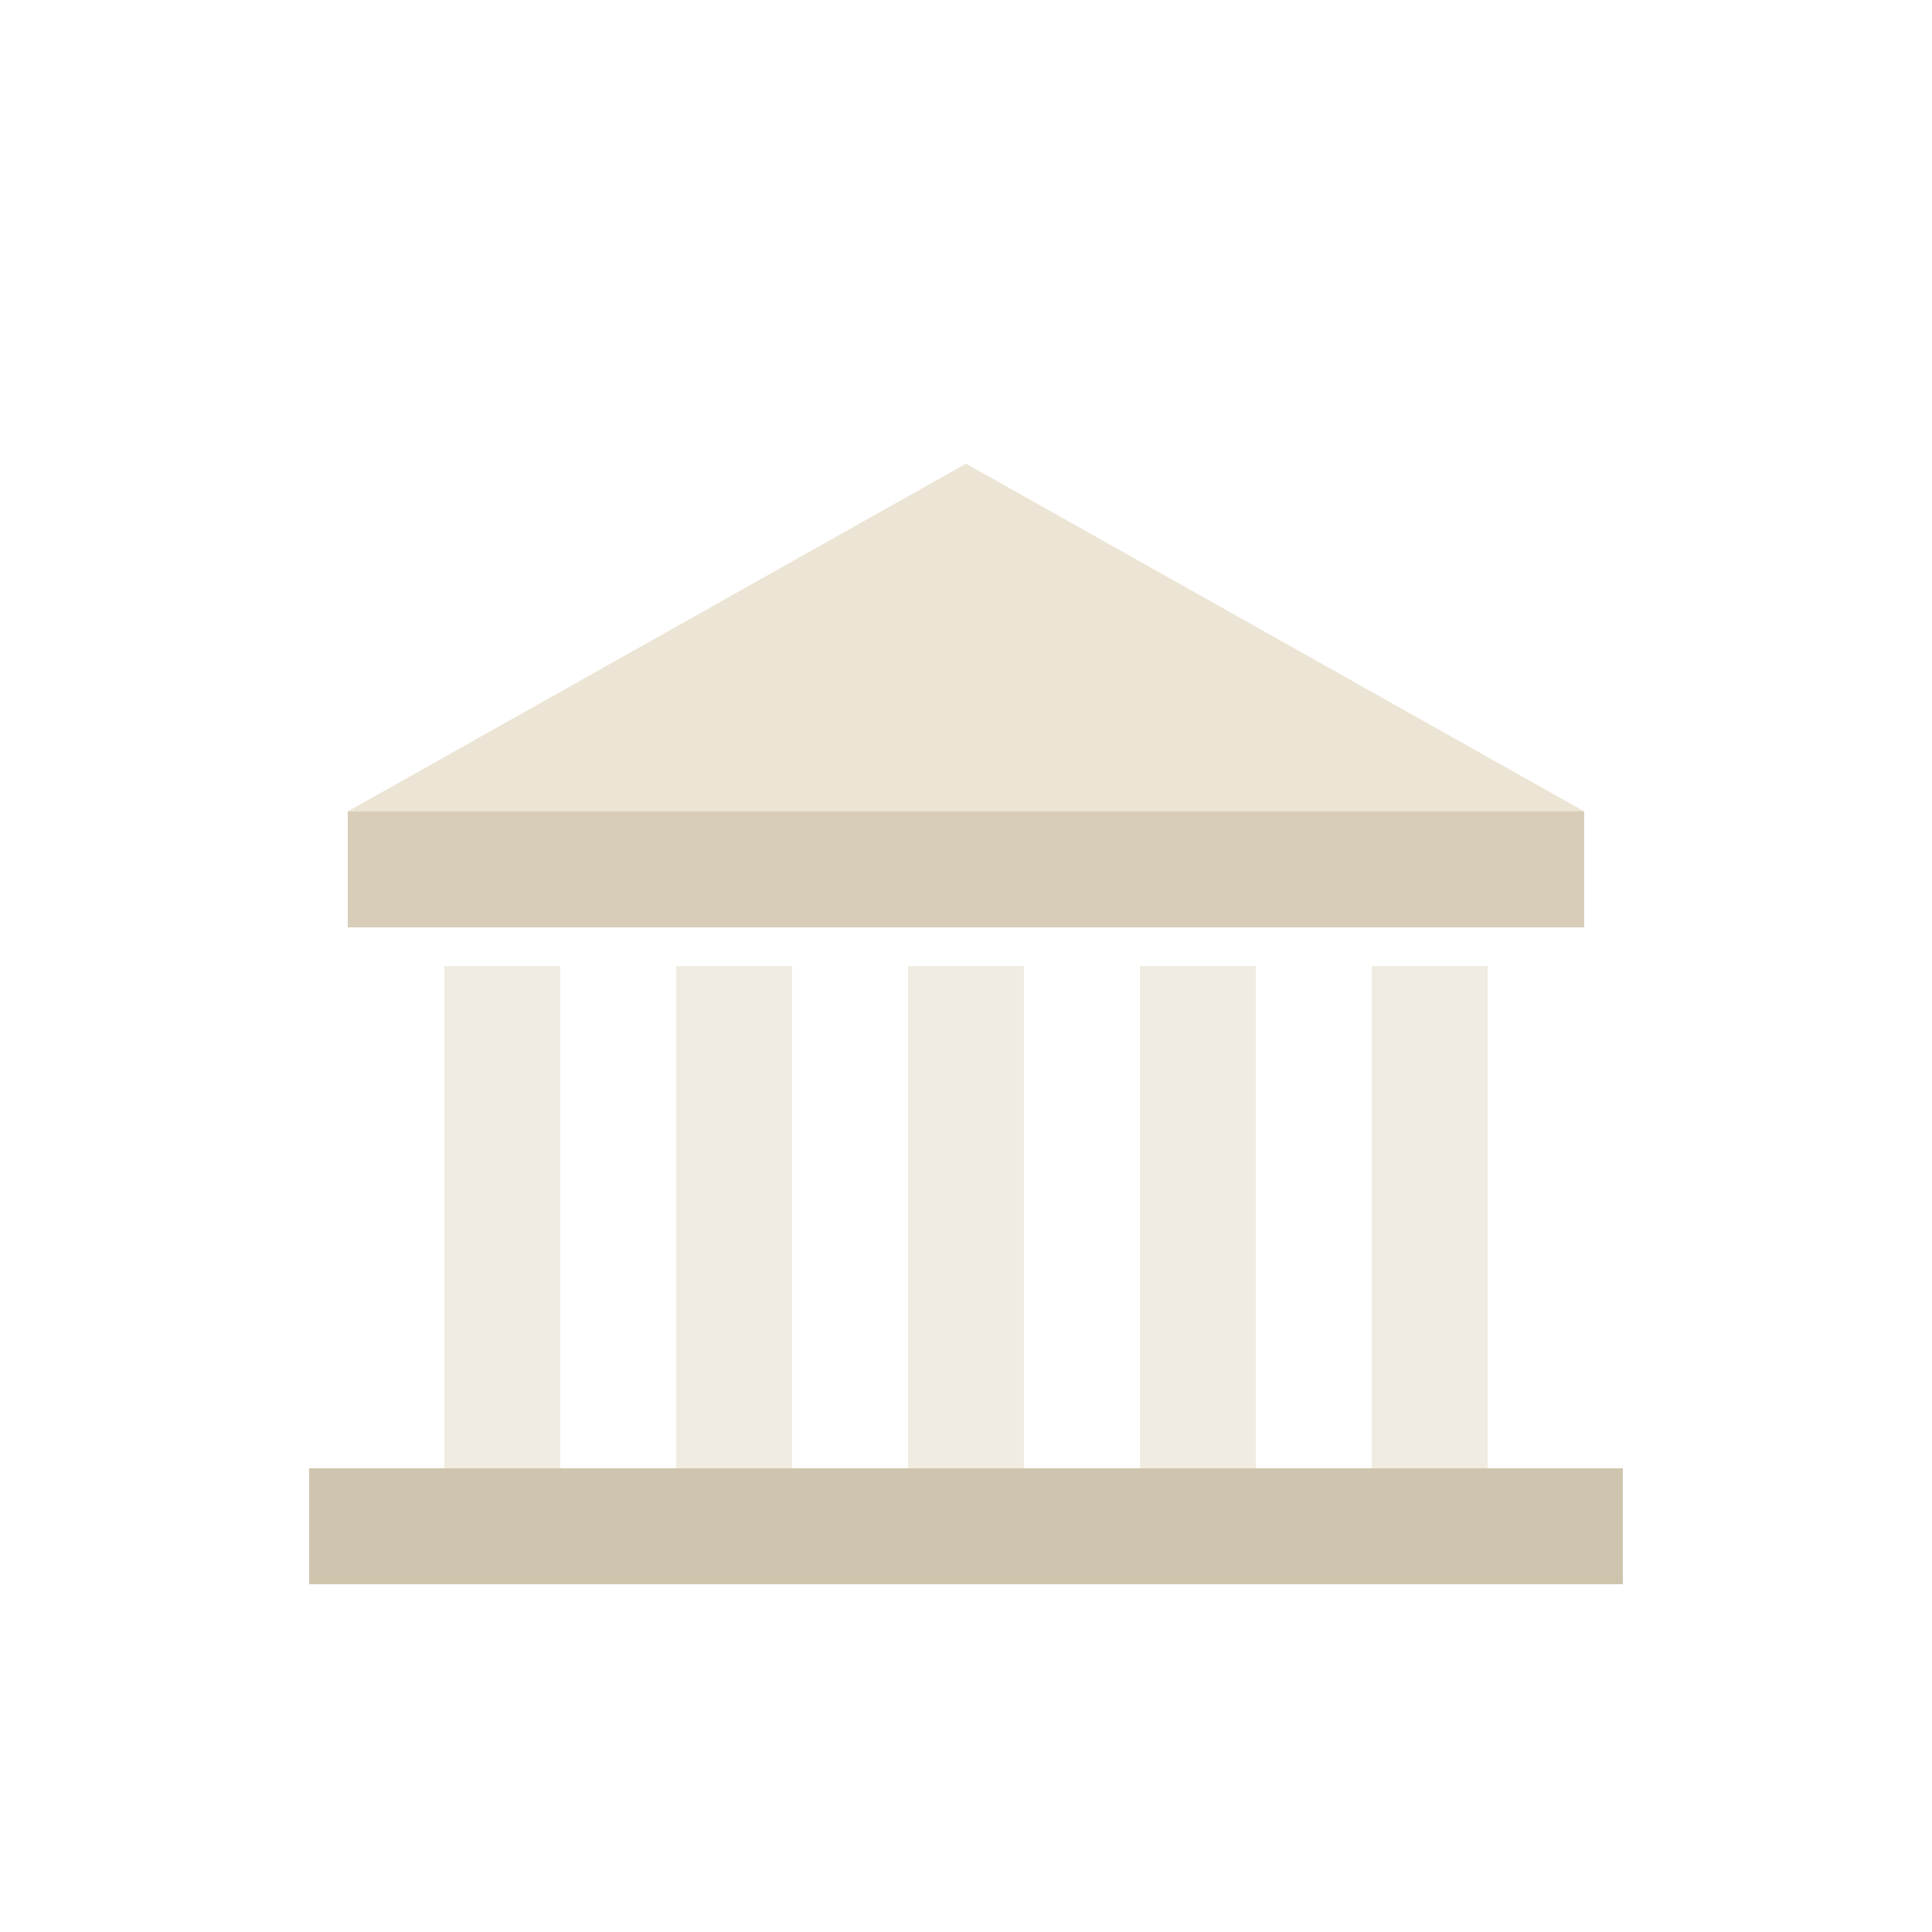
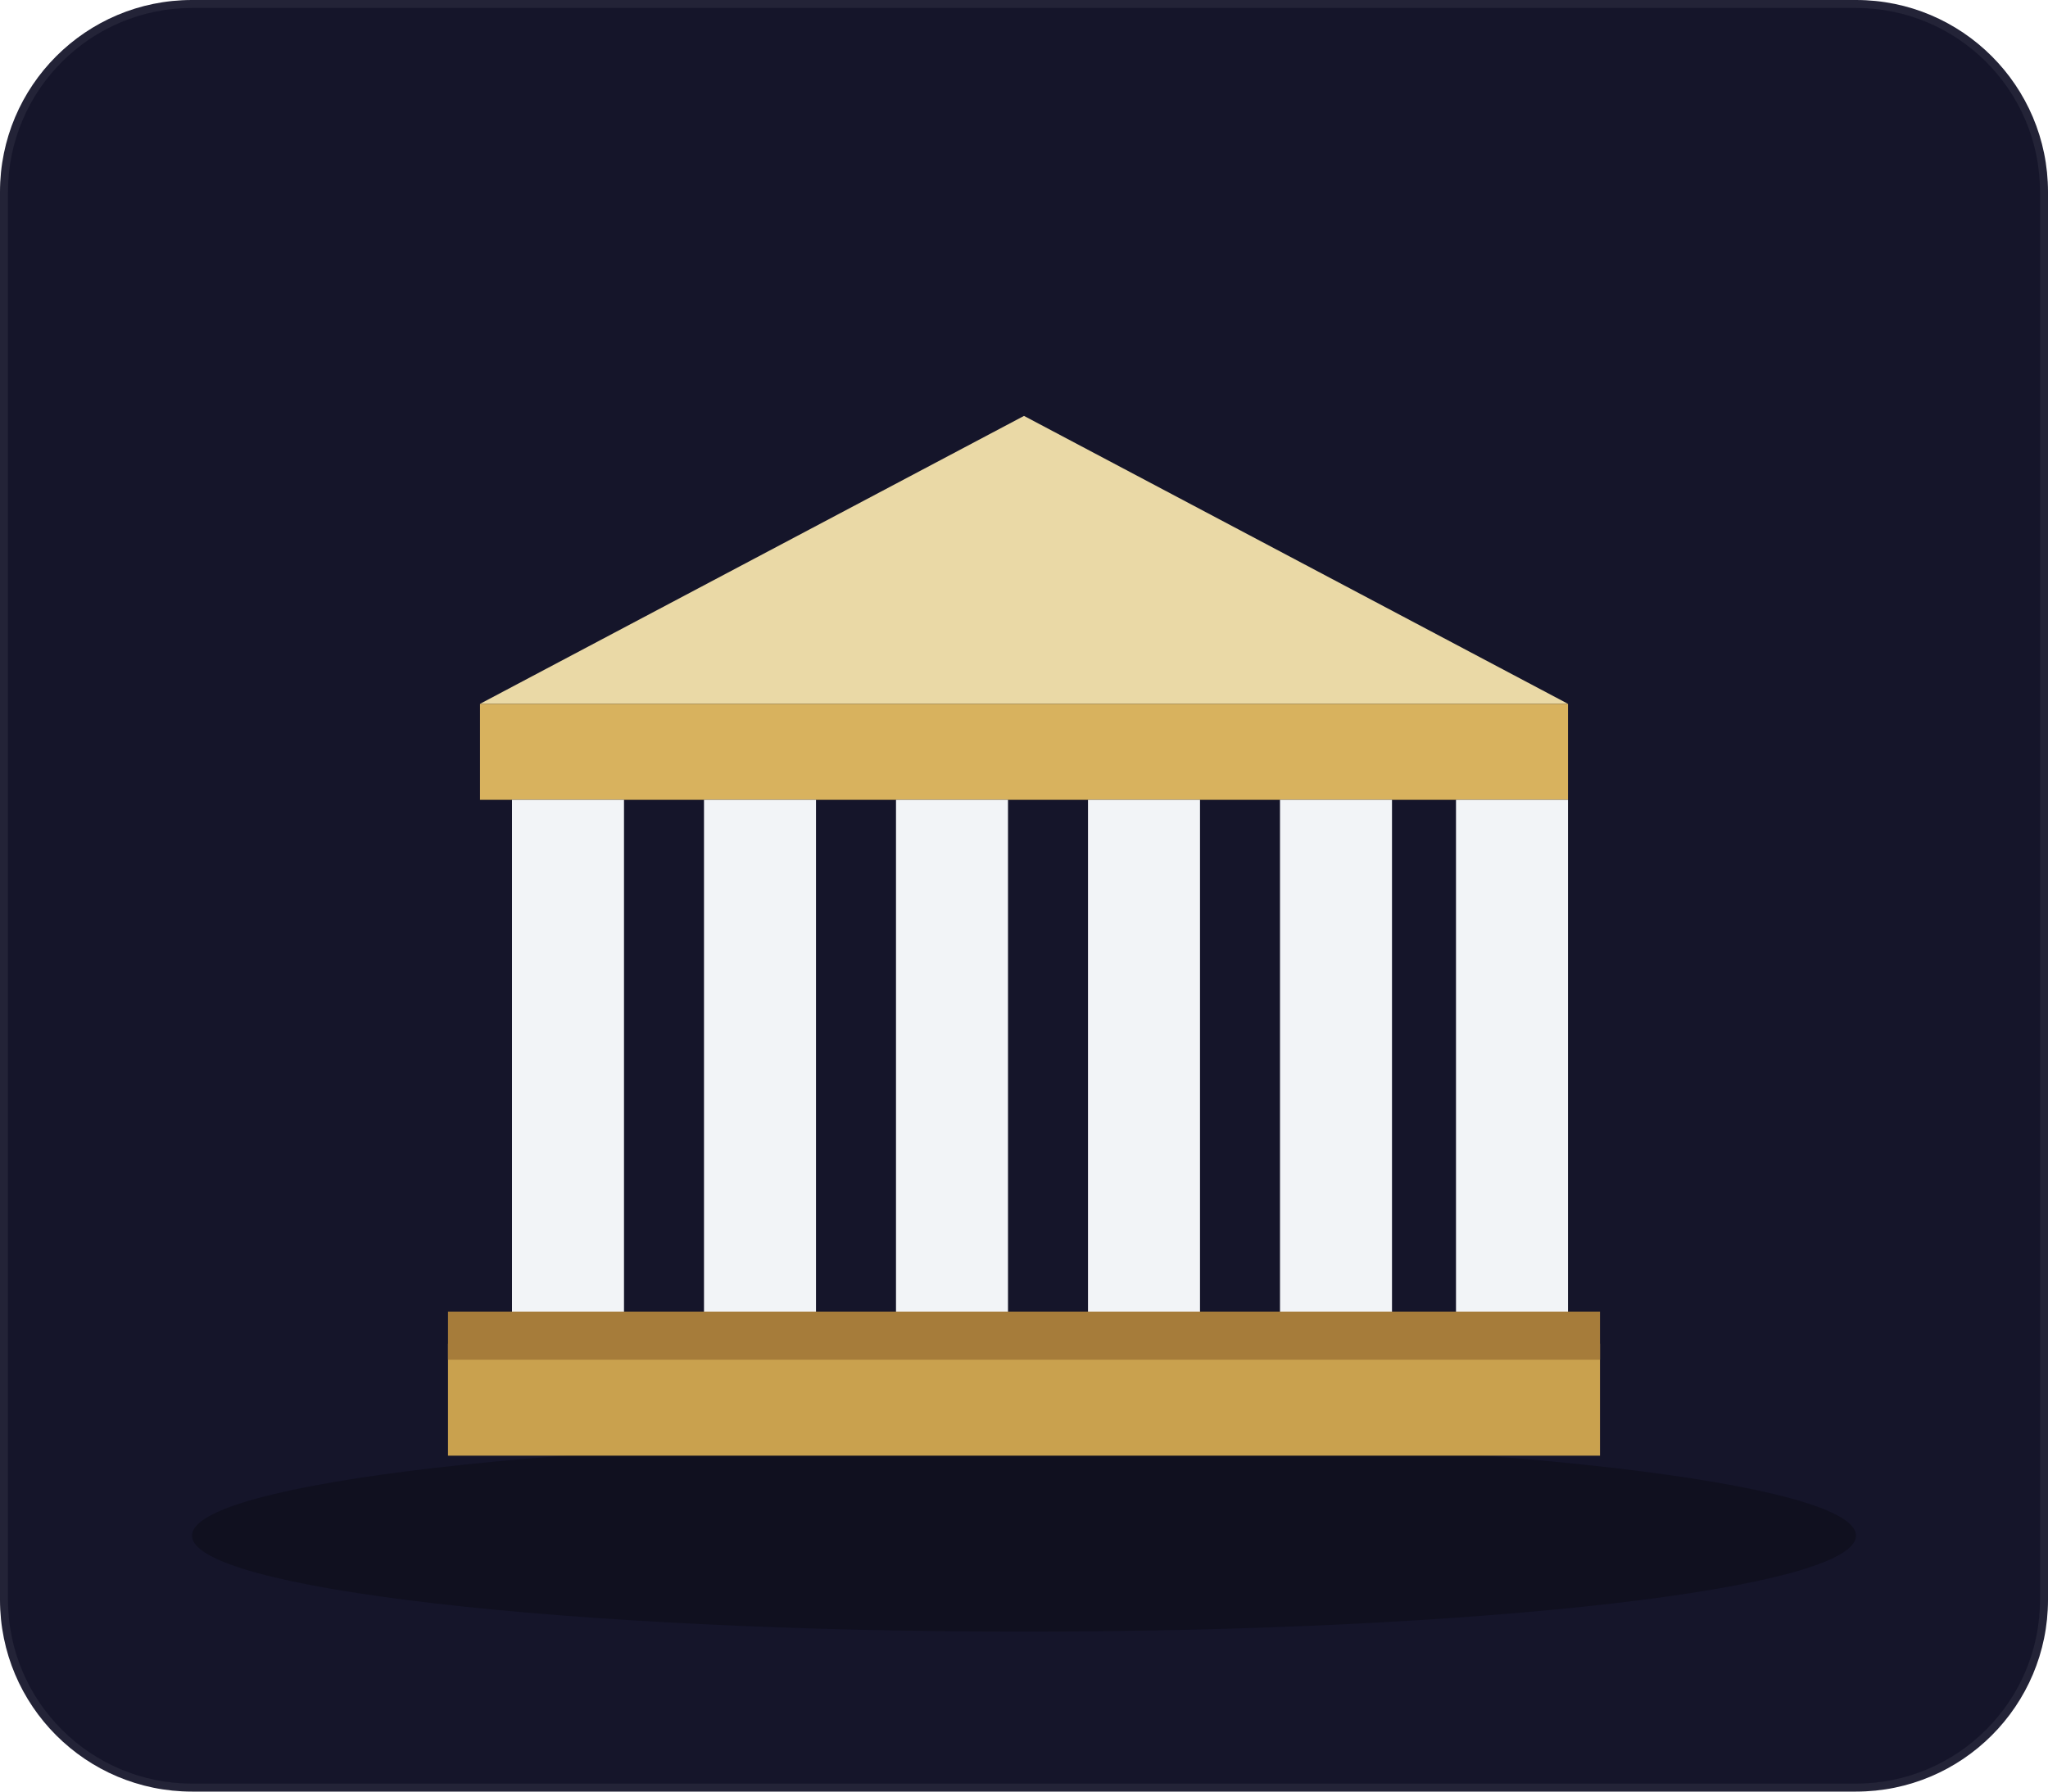
- <svg xmlns="http://www.w3.org/2000/svg" viewBox="0 0 100 100">
-   <polygon points="18,42 50,24 82,42" fill="#ece4d4" />
-   <rect x="18" y="42" width="64" height="6" fill="#d8cdb8" />
-   <g fill="#f0ece2">
-     <rect x="23" y="50" width="6" height="26" />
-     <rect x="35" y="50" width="6" height="26" />
-     <rect x="47" y="50" width="6" height="26" />
-     <rect x="59" y="50" width="6" height="26" />
-     <rect x="71" y="50" width="6" height="26" />
+ <svg xmlns="http://www.w3.org/2000/svg" viewBox="0 0 128 112">
+   <rect width="128" height="112" rx="12" fill="#15152a" />
+   <rect width="128" height="112" rx="12" fill="none" stroke="rgba(255,255,255,.06)" />
+   <ellipse cx="64" cy="96" rx="52" ry="6" fill="rgba(0,0,0,.25)" />
+   <polygon points="30,44 64,26 98,44" fill="#EAD9A6" />
+   <rect x="30" y="44" width="68" height="6" fill="#D8B25E" />
+   <g fill="#F2F4F7">
+     <rect x="32" y="50" width="7" height="34" />
+     <rect x="44" y="50" width="7" height="34" />
+     <rect x="56" y="50" width="7" height="34" />
+     <rect x="68" y="50" width="7" height="34" />
+     <rect x="80" y="50" width="7" height="34" />
+     <rect x="91" y="50" width="7" height="34" />
  </g>
-   <rect x="16" y="76" width="68" height="6" fill="#cfc4ad" />
+   <rect x="28" y="84" width="72" height="7" fill="#C9A14E" />
+   <rect x="28" y="82" width="72" height="3" fill="#A67C3A" />
</svg>
